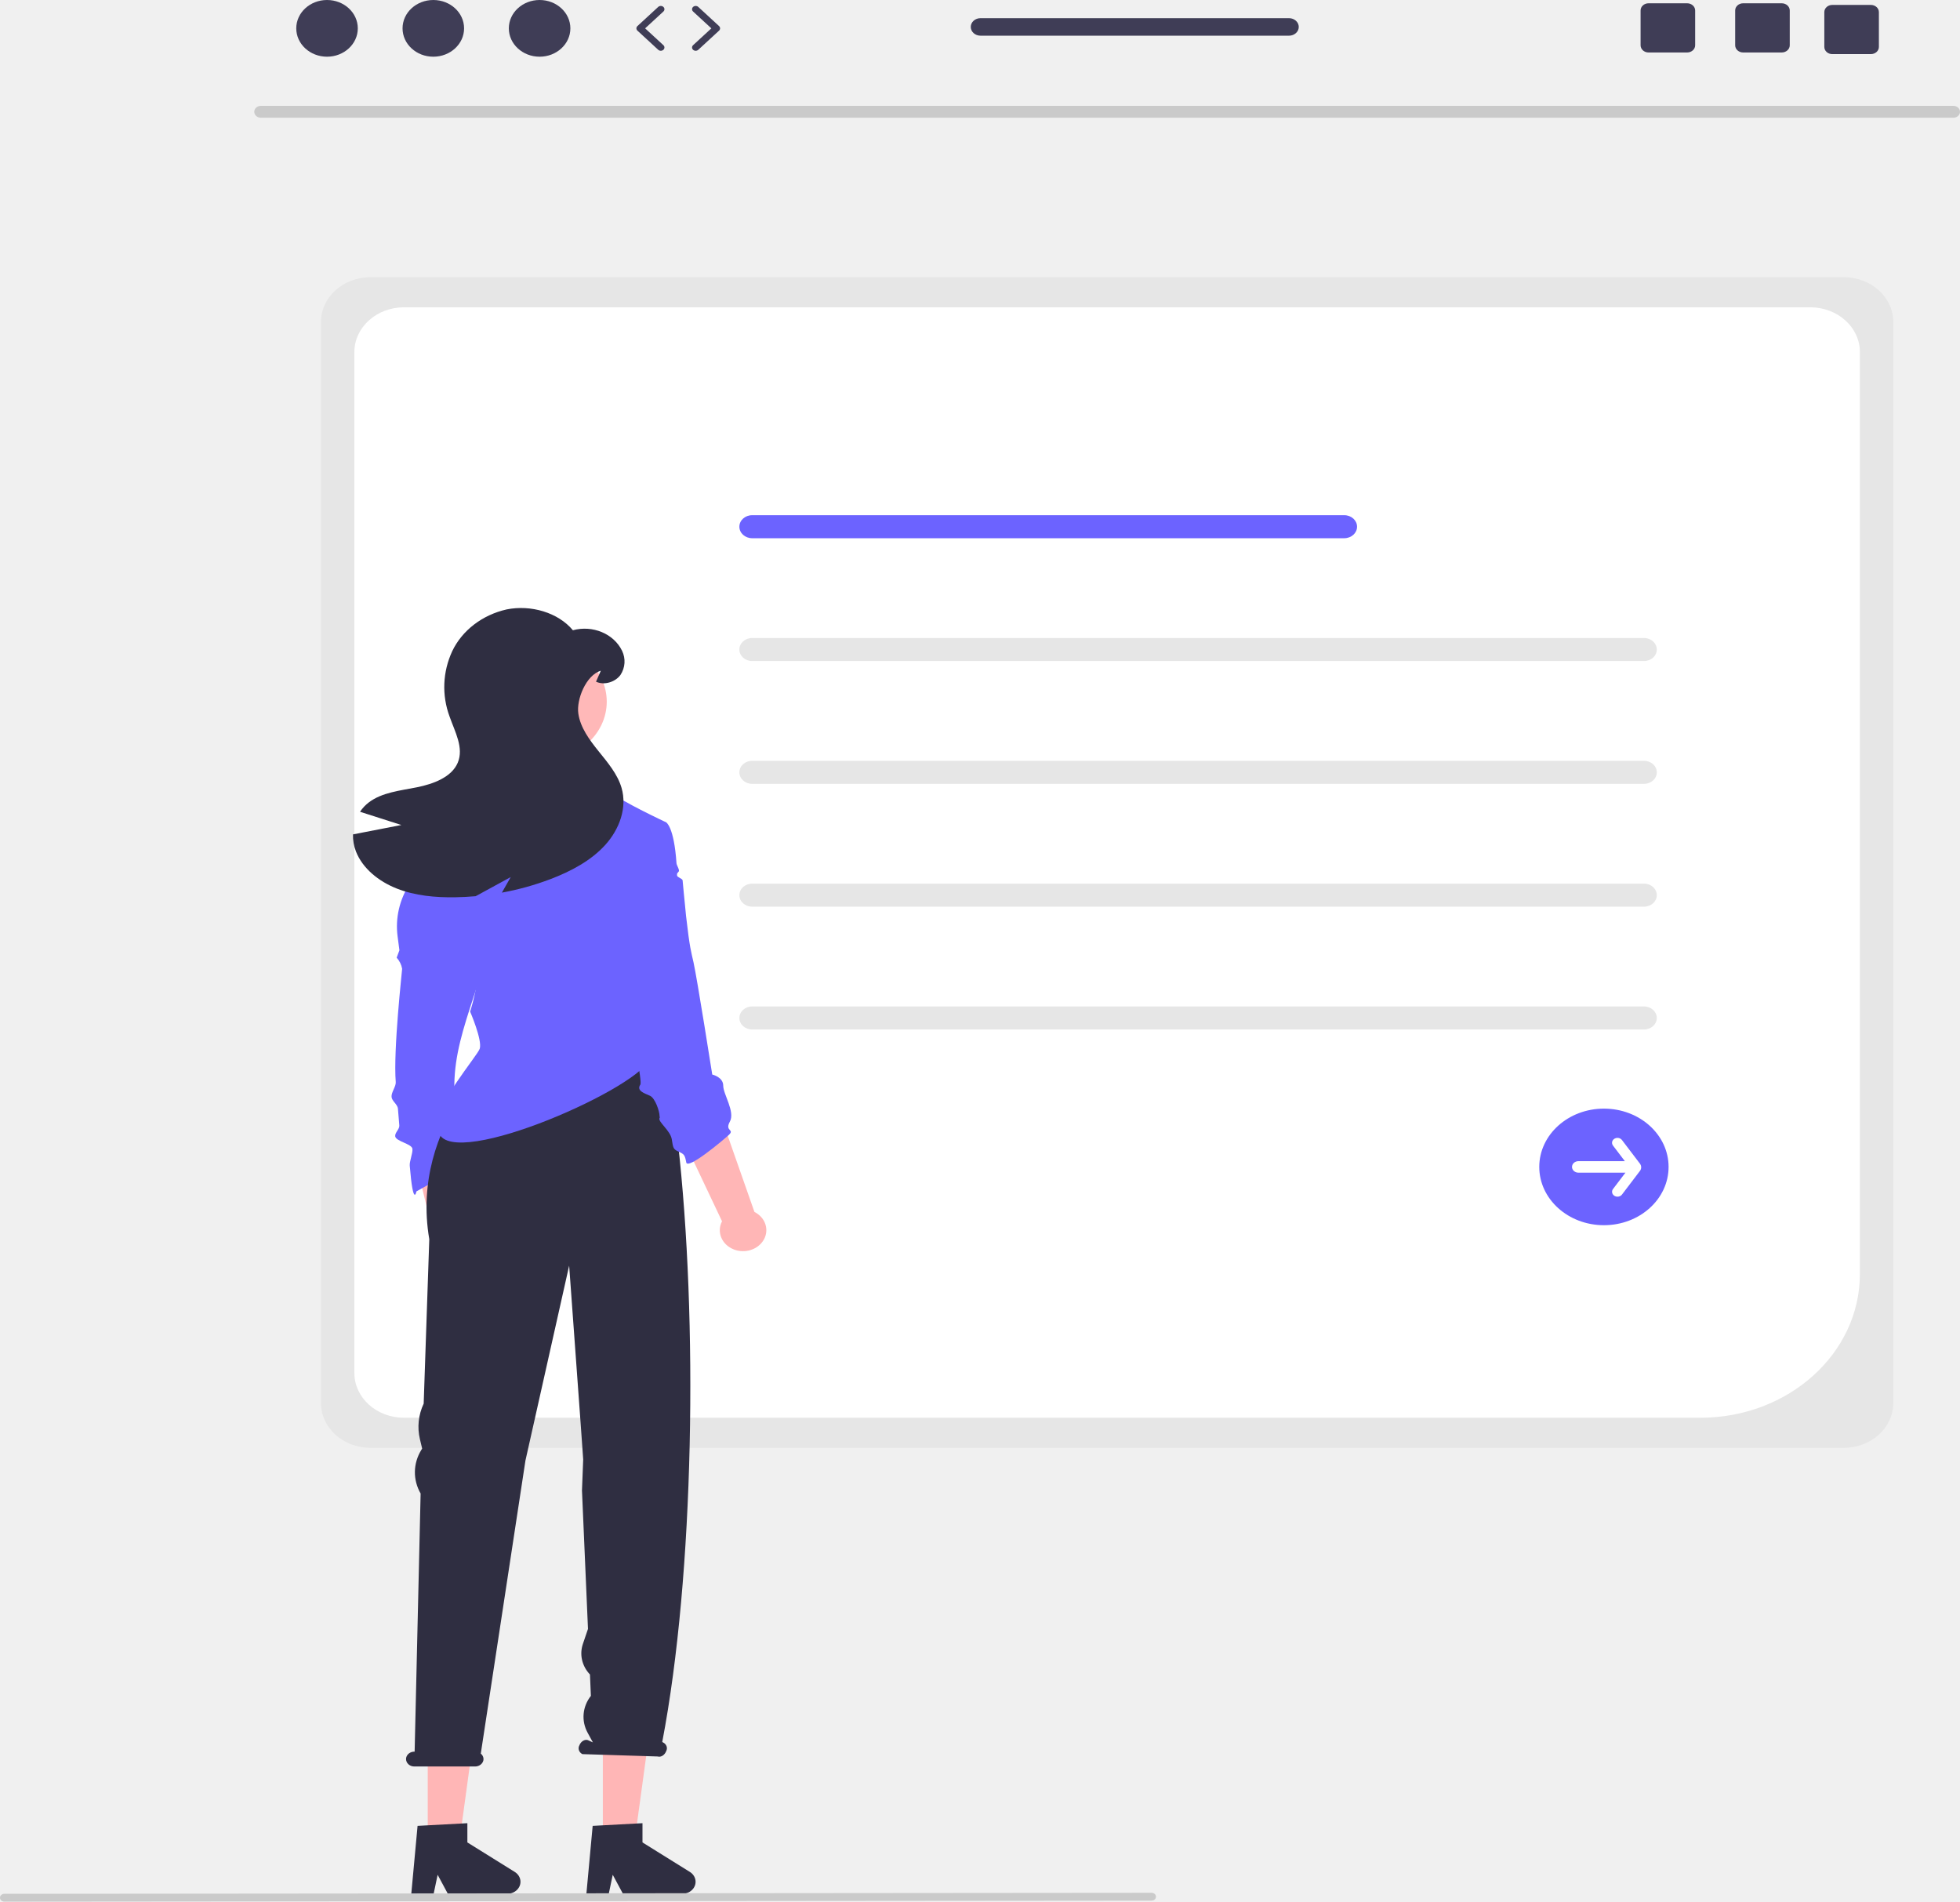
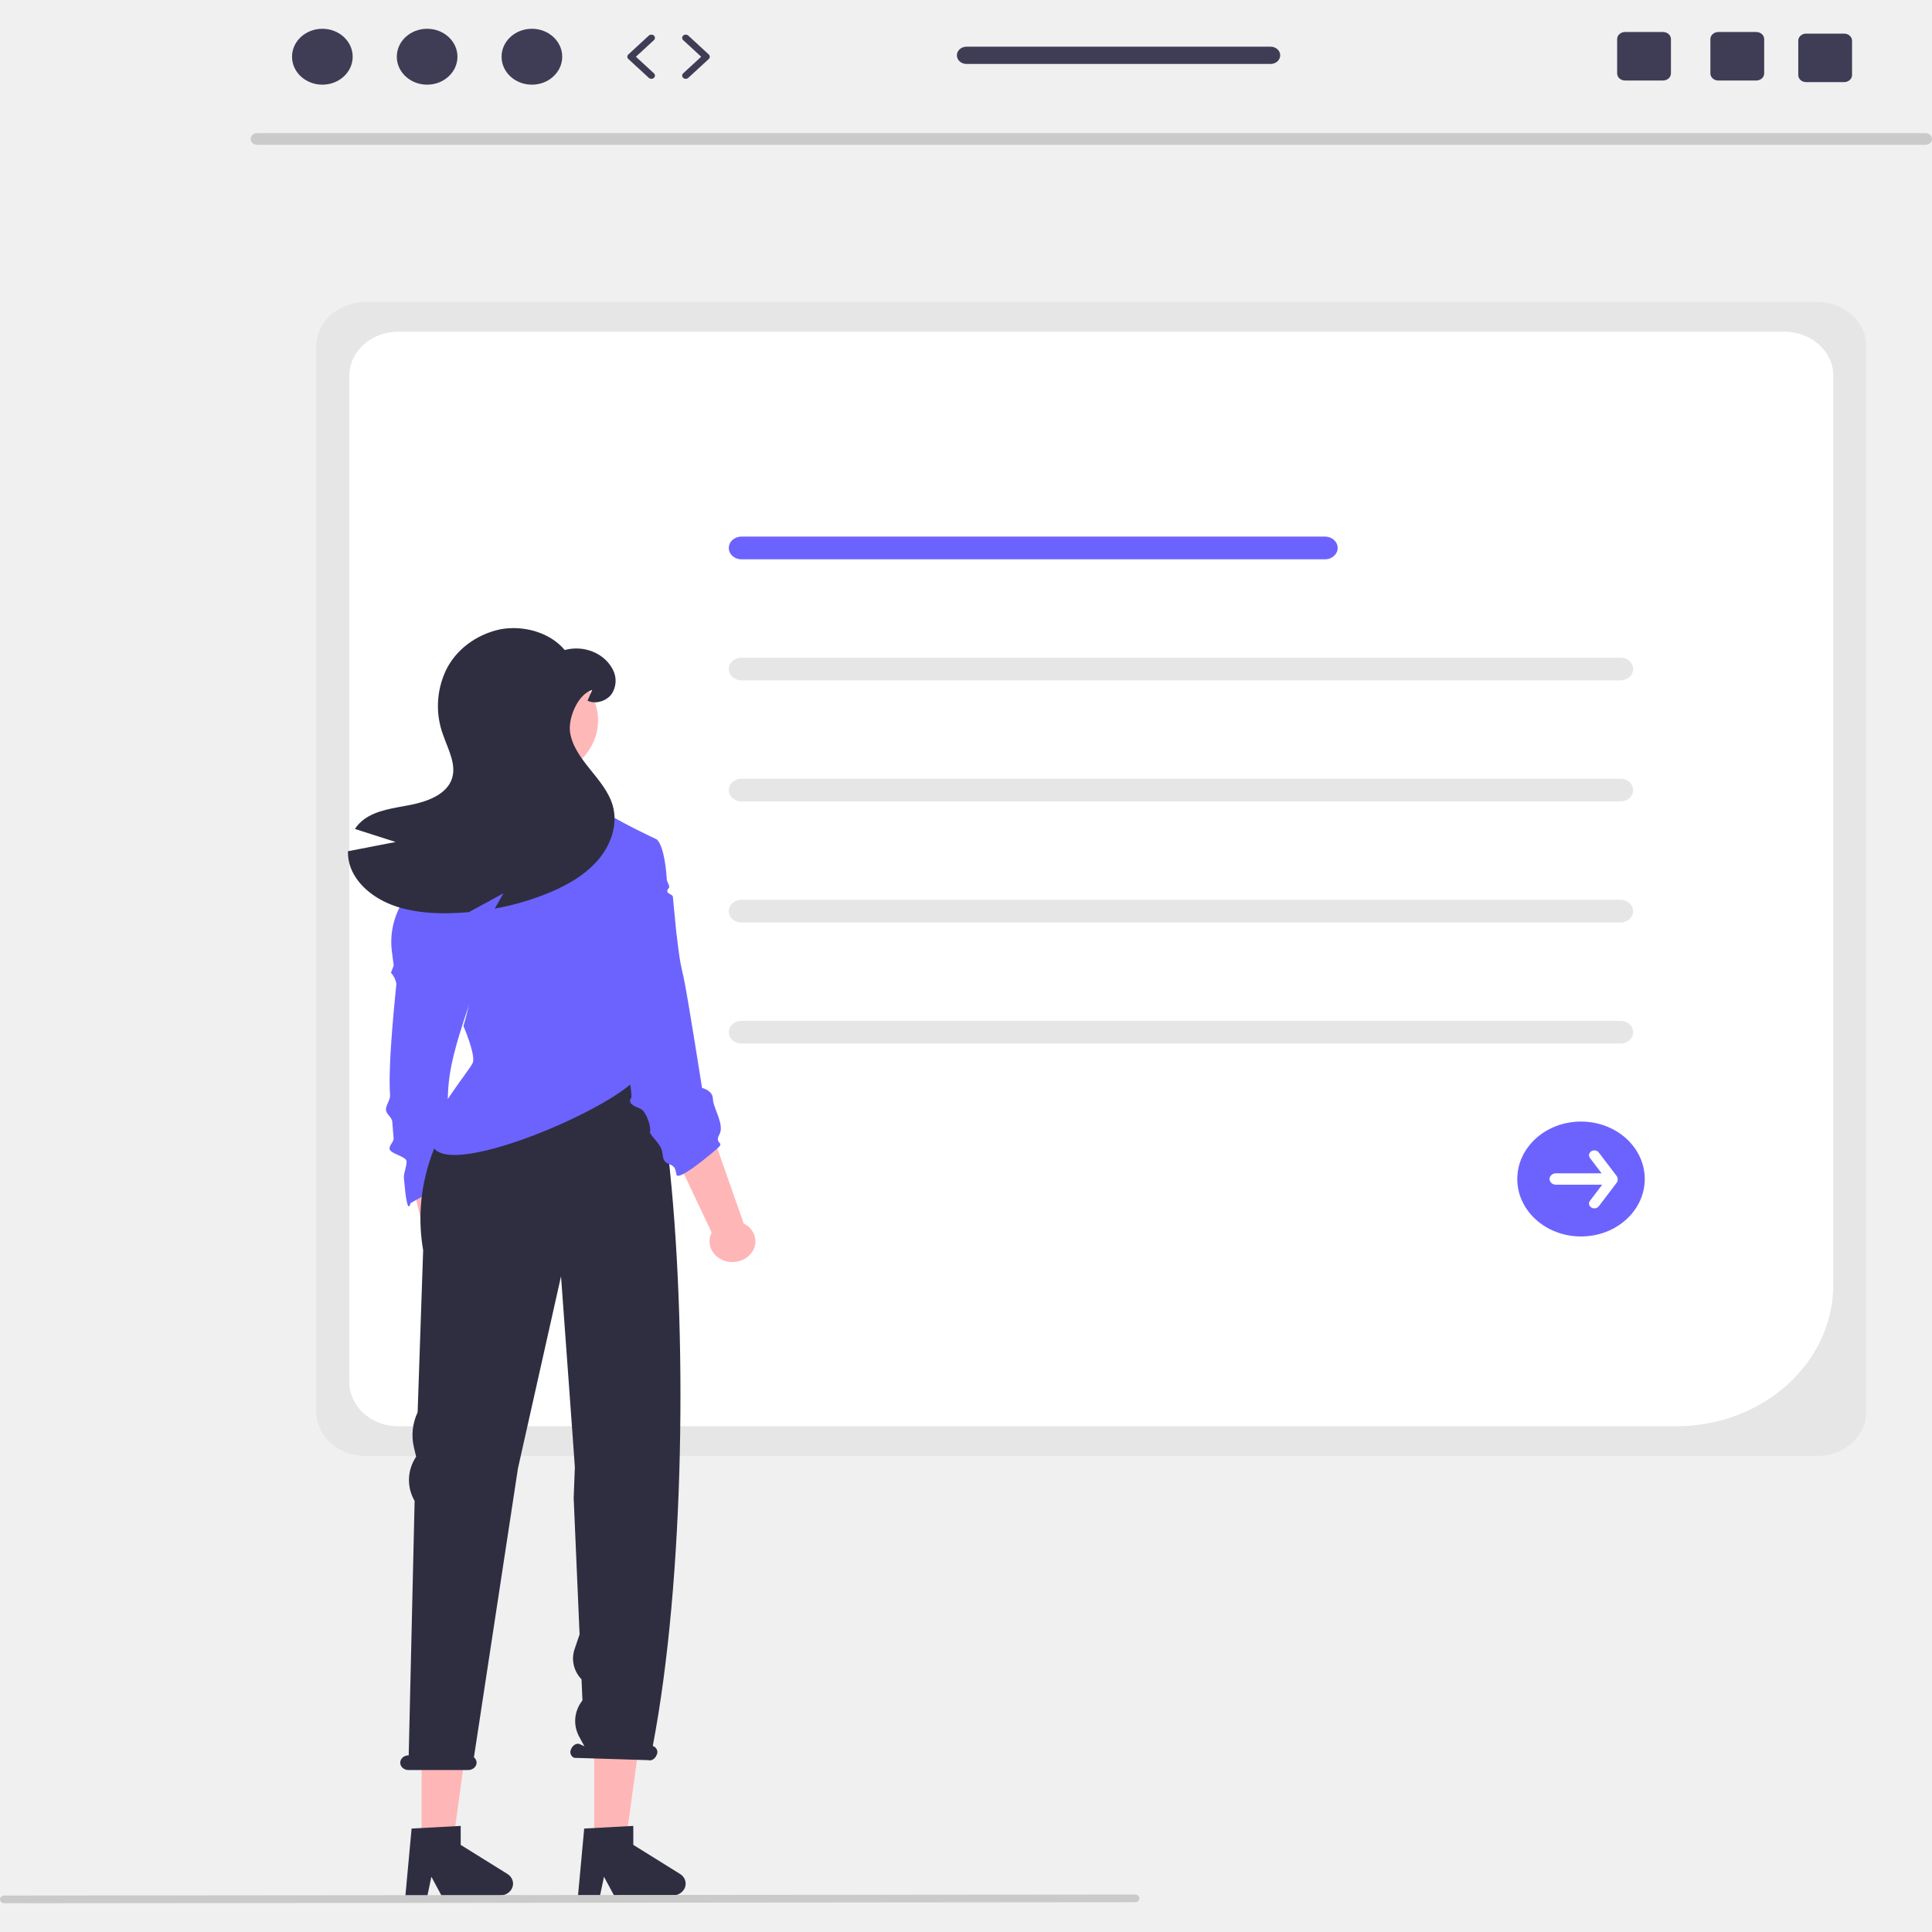
- <svg xmlns="http://www.w3.org/2000/svg" width="235" height="228" viewBox="0 0 235 228" fill="none">
+ <svg xmlns="http://www.w3.org/2000/svg" width="400" height="400" viewBox="0 0 235 228" fill="none">
  <g clip-path="url(#clip0_649_403)">
    <path d="M221.063 173.593H44.421C41.144 173.59 38.489 171.196 38.485 168.242V38.586C38.489 35.632 41.144 33.238 44.421 33.234H221.063C224.341 33.238 226.996 35.632 227 38.586V168.242C226.996 171.196 224.341 173.59 221.063 173.593Z" fill="#E6E6E6" />
    <path d="M203.901 169.983H48.427C45.15 169.98 42.494 167.586 42.49 164.632V42.198C42.494 39.244 45.15 36.85 48.427 36.847H217.059C220.336 36.85 222.992 39.244 222.996 42.198V152.77C222.984 162.272 214.442 169.972 203.901 169.983Z" fill="white" />
    <path d="M161.177 64.531H90.18C89.334 64.531 88.649 63.913 88.649 63.151C88.649 62.388 89.334 61.77 90.18 61.77H161.177C162.022 61.77 162.708 62.388 162.708 63.151C162.708 63.913 162.022 64.531 161.177 64.531Z" fill="#6C63FF" />
    <path d="M197.116 79.256H90.18C89.334 79.256 88.649 78.638 88.649 77.876C88.649 77.114 89.334 76.496 90.18 76.496H197.116C197.962 76.496 198.647 77.114 198.647 77.876C198.647 78.638 197.962 79.256 197.116 79.256Z" fill="#E6E6E6" />
    <path d="M197.116 93.981H90.18C89.334 93.981 88.649 93.363 88.649 92.601C88.649 91.839 89.334 91.221 90.18 91.221H197.116C197.962 91.221 198.647 91.839 198.647 92.601C198.647 93.363 197.962 93.981 197.116 93.981Z" fill="#E6E6E6" />
    <path d="M197.116 108.707H90.18C89.334 108.707 88.649 108.089 88.649 107.326C88.649 106.564 89.334 105.946 90.18 105.946H197.116C197.962 105.946 198.647 106.564 198.647 107.326C198.647 108.089 197.962 108.707 197.116 108.707Z" fill="#E6E6E6" />
    <path d="M197.116 123.432H90.18C89.334 123.432 88.649 122.814 88.649 122.052C88.649 121.29 89.334 120.672 90.18 120.672H197.116C197.962 120.672 198.647 121.29 198.647 122.052C198.647 122.814 197.962 123.432 197.116 123.432Z" fill="#E6E6E6" />
    <path d="M192.307 146.898C188.026 146.898 184.555 143.769 184.555 139.909C184.555 136.05 188.026 132.921 192.307 132.921C196.589 132.921 200.06 136.05 200.06 139.909C200.06 143.769 196.589 146.898 192.307 146.898Z" fill="#6C63FF" />
    <path d="M196.669 139.577L194.471 136.686C194.268 136.417 193.863 136.348 193.565 136.531C193.268 136.713 193.191 137.079 193.394 137.347L193.396 137.35L194.817 139.22H189.248C188.826 139.219 188.483 139.526 188.481 139.907C188.48 140.288 188.822 140.597 189.244 140.599H194.887L193.396 142.561C193.193 142.829 193.271 143.195 193.569 143.377C193.865 143.558 194.268 143.49 194.471 143.225L196.669 140.333C196.814 140.098 196.814 139.812 196.669 139.577Z" fill="white" />
    <path d="M234.229 14.114H31.257C30.822 14.106 30.477 13.781 30.486 13.389C30.495 13.008 30.835 12.701 31.257 12.693H234.229C234.664 12.702 235.009 13.027 235 13.419C234.991 13.8 234.651 14.106 234.229 14.114Z" fill="#CACACA" />
    <path d="M56.658 154.158C57.832 153.273 57.987 151.698 57.005 150.64C56.901 150.527 56.785 150.423 56.66 150.329L54.979 137.236L49.642 138.35L52.608 150.761C51.7 151.88 51.971 153.451 53.213 154.27C54.252 154.955 55.676 154.909 56.658 154.158Z" fill="#FFB6B6" />
    <path d="M56.107 139.372L49.928 142.847C49.928 142.847 49.552 144.883 49.127 139.765C49.083 139.231 49.496 138.3 49.451 137.752C49.4 137.133 47.434 136.852 47.382 136.226C47.345 135.781 47.914 135.384 47.877 134.94C47.821 134.267 47.766 133.598 47.712 132.939C47.666 132.388 46.99 132.039 46.946 131.507C46.902 130.971 47.491 130.253 47.45 129.745C47.138 125.935 48.215 116.35 48.215 116.155C48.132 115.666 47.905 115.205 47.559 114.821L47.889 113.932L47.67 112.264C47.384 110.072 47.895 107.855 49.127 105.948L50.696 105.021L57.937 115.999C54.89 125.499 52.901 129.23 56.107 139.372Z" fill="#6C63FF" />
    <path d="M51.285 221.223H55.023L56.802 208.228H51.285V221.223Z" fill="#FFB6B6" />
    <path d="M50.066 218.916L56.037 218.595V220.901L61.714 224.435C62.44 224.887 62.623 225.784 62.121 226.439C61.823 226.829 61.331 227.061 60.806 227.061H53.697L52.472 224.78L51.993 227.061H49.313L50.066 218.916Z" fill="#2F2E41" />
    <path d="M72.28 221.223H76.018L77.796 208.228H72.28V221.223Z" fill="#FFB6B6" />
    <path d="M71.06 218.916L77.032 218.595V220.901L82.709 224.435C83.435 224.887 83.617 225.784 83.116 226.439C82.817 226.829 82.326 227.061 81.8 227.061H74.692L73.466 224.78L72.988 227.061H70.307L71.06 218.916Z" fill="#2F2E41" />
    <path d="M49.699 210.016H49.714L50.432 179.068C49.488 177.425 49.518 175.465 50.513 173.846L50.616 173.678L50.349 172.563C50.006 171.131 50.163 169.638 50.799 168.289L51.47 148.579C49.074 134.583 60.491 125.455 60.491 125.455H77.595L81.266 136.827C83.694 158.146 83.253 188.739 79.401 208.866L79.506 208.914C79.92 209.122 80.08 209.586 79.869 209.968C79.691 210.433 79.24 210.715 78.862 210.597L69.829 210.314C69.416 210.106 69.256 209.641 69.467 209.259C69.645 208.794 70.096 208.513 70.474 208.63L71.088 208.91L70.454 207.747C69.677 206.321 69.828 204.626 70.846 203.329L70.735 200.769C69.775 199.756 69.456 198.37 69.889 197.095L70.498 195.303L69.778 178.702L69.924 174.978L69.624 170.752L68.24 151.748L62.999 175.118L57.646 210.252C57.908 210.465 58.023 210.788 57.947 211.099C57.834 211.516 57.415 211.806 56.939 211.797H49.673C49.126 211.797 48.684 211.397 48.684 210.904C48.684 210.824 48.696 210.745 48.72 210.668C48.846 210.276 49.247 210.01 49.699 210.016Z" fill="#2F2E41" />
    <path d="M91.262 149.071C92.228 148.001 92.048 146.428 90.861 145.558C90.735 145.465 90.599 145.382 90.457 145.311L86.047 132.745L81.042 134.753L86.57 146.429C85.914 147.684 86.511 149.18 87.903 149.771C89.067 150.265 90.456 149.976 91.262 149.071Z" fill="#FFB6B6" />
    <path d="M73.116 109.123C73.116 109.123 78.145 125.168 77.918 126.788C77.448 130.131 54.336 140.405 52.617 135.833L52.832 134.33C51.964 132.764 57.262 126.551 57.519 125.738C57.846 124.699 56.366 121.287 56.366 121.287C56.366 121.287 57.389 118.173 57.225 116.244C57.059 114.316 56.566 114.613 54.757 113.424C52.947 112.238 49.985 106.75 49.985 106.75C49.985 106.75 51.301 101.41 51.301 100.371C51.301 99.332 56.708 97.562 57.365 96.97C57.65 96.626 57.891 96.254 58.082 95.86C58.215 95.62 58.13 95.063 58.272 94.788C58.363 94.608 58.681 94.72 58.775 94.534C58.865 94.354 58.787 94.147 58.877 93.97C58.995 93.735 59.28 93.531 59.392 93.31C59.906 92.295 60.345 91.469 60.481 91.469C60.808 91.469 71.343 92.805 71.343 92.805C71.916 93.605 72.577 94.35 73.316 95.031C74.468 96.067 79.863 98.59 79.863 98.59L73.116 109.123Z" fill="#6C63FF" />
    <path d="M87.342 136.115C86.519 136.857 82.446 140.263 82.28 139.371C82.117 138.482 82.028 138.376 81.368 138.082C80.709 137.784 80.709 137.637 80.545 136.598C80.382 135.559 78.899 134.52 79.066 134.075C79.229 133.63 79.076 134.196 79.076 133.749C79.076 133.304 78.583 131.673 77.924 131.376C77.267 131.079 76.278 130.784 76.774 130.042C77.267 129.3 72.13 107.045 72.13 107.045L76.738 98.887L79.863 98.59C79.863 98.59 80.813 99.08 81.11 103.496C81.125 103.72 81.396 104.13 81.407 104.374C81.417 104.577 81.168 104.611 81.175 104.829C81.177 104.875 81.178 104.922 81.179 104.969C81.186 105.186 81.834 105.345 81.844 105.554C81.861 105.927 82.116 108.308 82.143 108.658C82.174 109.053 82.211 109.433 82.253 109.798C82.708 113.778 82.871 114.114 83.152 115.385C83.589 117.351 85.397 128.834 85.397 128.834C85.397 128.834 86.713 129.128 86.713 130.168C86.713 131.207 88.165 133.295 87.508 134.482C86.849 135.671 88.165 135.374 87.342 136.115Z" fill="#6C63FF" />
    <path d="M64.942 91.164C69.253 91.164 72.748 88.014 72.748 84.128C72.748 80.242 69.253 77.092 64.942 77.092C60.631 77.092 57.137 80.242 57.137 84.128C57.137 88.014 60.631 91.164 64.942 91.164Z" fill="#FFB8B8" />
    <path d="M48.122 98.915C46.47 98.387 44.818 97.858 43.167 97.329C43.451 96.898 43.814 96.513 44.239 96.191C45.812 95.007 47.983 94.793 49.98 94.394C51.979 93.994 54.15 93.176 54.881 91.453C55.641 89.661 54.539 87.727 53.9 85.902C52.956 83.341 53.071 80.559 54.223 78.069C55.416 75.576 57.829 73.726 60.751 73.066C63.643 72.487 66.912 73.431 68.69 75.565C71.061 74.923 73.59 75.979 74.582 78.023C75.04 78.963 74.969 80.043 74.392 80.927C73.775 81.769 72.456 82.199 71.462 81.732L72.038 80.414C70.257 80.959 69.098 83.862 69.339 85.545C69.576 87.225 70.665 88.697 71.769 90.069C72.874 91.441 74.051 92.828 74.525 94.468C75.209 96.827 74.285 99.405 72.576 101.297C70.867 103.188 68.459 104.471 65.966 105.415C64.099 106.123 62.159 106.662 60.175 107.024C60.529 106.402 60.881 105.781 61.235 105.159L57.03 107.452C56.216 107.523 55.397 107.566 54.577 107.58C52.191 107.618 49.758 107.392 47.575 106.534C45.388 105.672 43.467 104.112 42.676 102.084C42.423 101.428 42.303 100.736 42.322 100.041C44.255 99.665 46.189 99.289 48.122 98.915Z" fill="#2F2E41" />
    <path d="M123.552 227.597H109.076L109.014 227.495C108.828 227.192 108.65 226.872 108.483 226.542C106.991 223.664 106.361 220.373 105.805 217.469L105.386 215.28C105.246 214.545 105.793 213.846 106.609 213.719C107.008 213.657 107.419 213.743 107.746 213.958C109.946 215.401 112.147 216.843 114.349 218.283C115.183 218.83 116.135 219.463 117.047 220.147C117.135 219.762 117.227 219.375 117.319 218.995C117.495 218.265 118.294 217.802 119.104 217.96C119.5 218.038 119.844 218.257 120.059 218.568L121.752 221.021C122.988 222.812 124.078 224.577 123.856 226.481C123.857 226.504 123.855 226.528 123.85 226.55C123.806 226.863 123.723 227.17 123.604 227.467L123.552 227.597Z" fill="#F0F0F0" />
    <path d="M138.083 227.879L0.517 228C0.23 227.998 -0.001 227.788 7.17553e-06 227.529C0.001 227.272 0.232 227.065 0.517 227.063L138.083 226.942C138.37 226.944 138.601 227.154 138.599 227.413C138.598 227.67 138.368 227.877 138.083 227.879Z" fill="#CACACA" />
    <path d="M39.21 6.799C41.247 6.799 42.899 5.277 42.899 3.399C42.899 1.522 41.247 0 39.21 0C37.173 0 35.521 1.522 35.521 3.399C35.521 5.277 37.173 6.799 39.21 6.799Z" fill="#3F3D56" />
    <path d="M51.954 6.799C53.991 6.799 55.643 5.277 55.643 3.399C55.643 1.522 53.991 0 51.954 0C49.916 0 48.265 1.522 48.265 3.399C48.265 5.277 49.916 6.799 51.954 6.799Z" fill="#3F3D56" />
    <path d="M64.698 6.799C66.735 6.799 68.386 5.277 68.386 3.399C68.386 1.522 66.735 0 64.698 0C62.66 0 61.008 1.522 61.008 3.399C61.008 5.277 62.66 6.799 64.698 6.799Z" fill="#3F3D56" />
    <path d="M79.229 6.086C79.115 6.086 79.002 6.047 78.917 5.968L76.428 3.674C76.262 3.522 76.262 3.277 76.428 3.124L78.917 0.831C79.086 0.676 79.362 0.673 79.534 0.825C79.706 0.977 79.709 1.226 79.54 1.381L77.35 3.399L79.54 5.418C79.709 5.573 79.706 5.822 79.534 5.974C79.449 6.049 79.339 6.086 79.229 6.086Z" fill="#3F3D56" />
    <path d="M83.411 6.087C83.301 6.087 83.191 6.049 83.106 5.974C82.934 5.823 82.931 5.574 83.1 5.418L85.29 3.4L83.1 1.381C82.931 1.226 82.934 0.977 83.106 0.825C83.278 0.673 83.555 0.676 83.723 0.831L86.212 3.125C86.378 3.278 86.378 3.522 86.212 3.675L83.723 5.968C83.638 6.047 83.525 6.087 83.411 6.087Z" fill="#3F3D56" />
    <path d="M213.628 0.394H209C208.472 0.394 208.044 0.779 208.044 1.255V5.431C208.044 5.907 208.472 6.292 209 6.292H213.628C214.156 6.292 214.588 5.907 214.588 5.431V1.255C214.588 0.779 214.156 0.394 213.628 0.394Z" fill="#3F3D56" />
    <path d="M202.286 0.394H197.658C197.13 0.394 196.703 0.779 196.703 1.255V5.431C196.703 5.907 197.13 6.292 197.658 6.292H202.286C202.814 6.292 203.246 5.907 203.246 5.431V1.255C203.246 0.779 202.814 0.394 202.286 0.394Z" fill="#3F3D56" />
    <path d="M224.316 0.59H219.687C219.159 0.59 218.732 0.975 218.732 1.451V5.627C218.732 6.103 219.159 6.488 219.687 6.488H224.316C224.843 6.488 225.275 6.103 225.275 5.627V1.451C225.275 0.975 224.843 0.59 224.316 0.59Z" fill="#3F3D56" />
    <path d="M154.554 2.179H117.558C116.912 2.179 116.393 2.651 116.393 3.229C116.393 3.807 116.912 4.279 117.558 4.279H154.554C155.195 4.279 155.719 3.807 155.719 3.229C155.719 2.651 155.195 2.179 154.554 2.179Z" fill="#3F3D56" />
  </g>
  <defs>
    <clipPath id="clip0_649_403">
      <rect width="235" height="228" fill="white" />
    </clipPath>
  </defs>
</svg>
